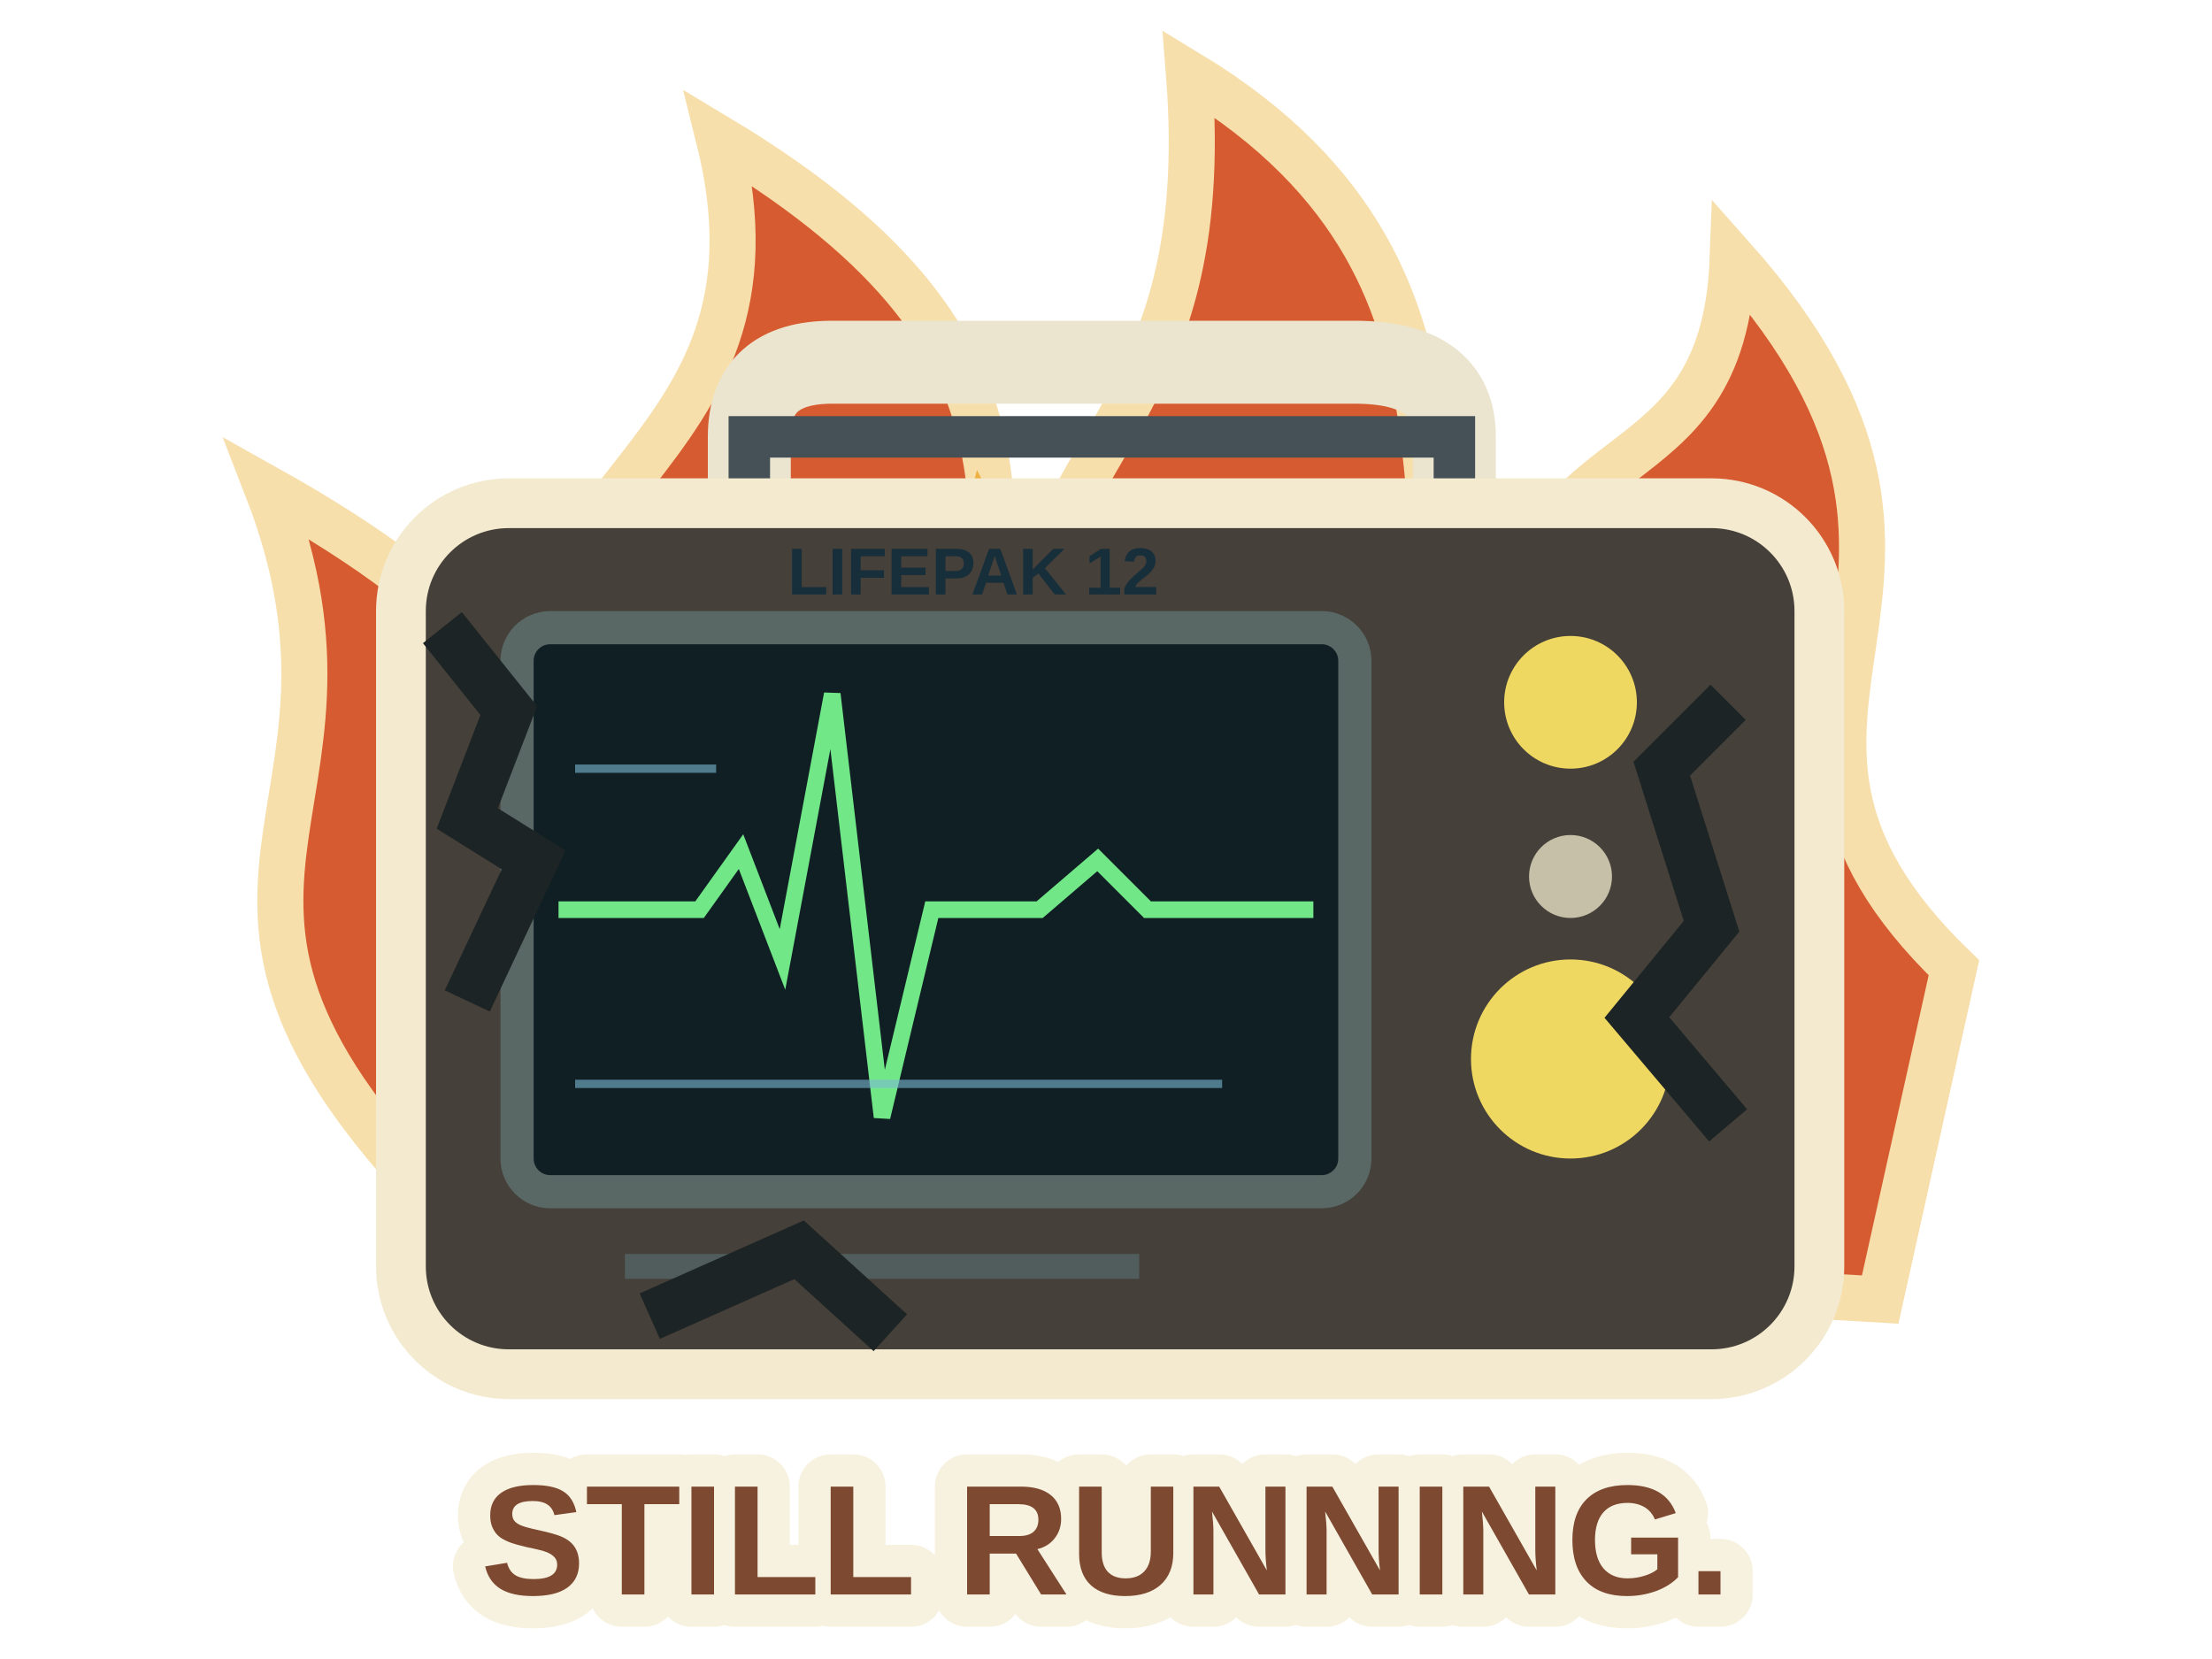
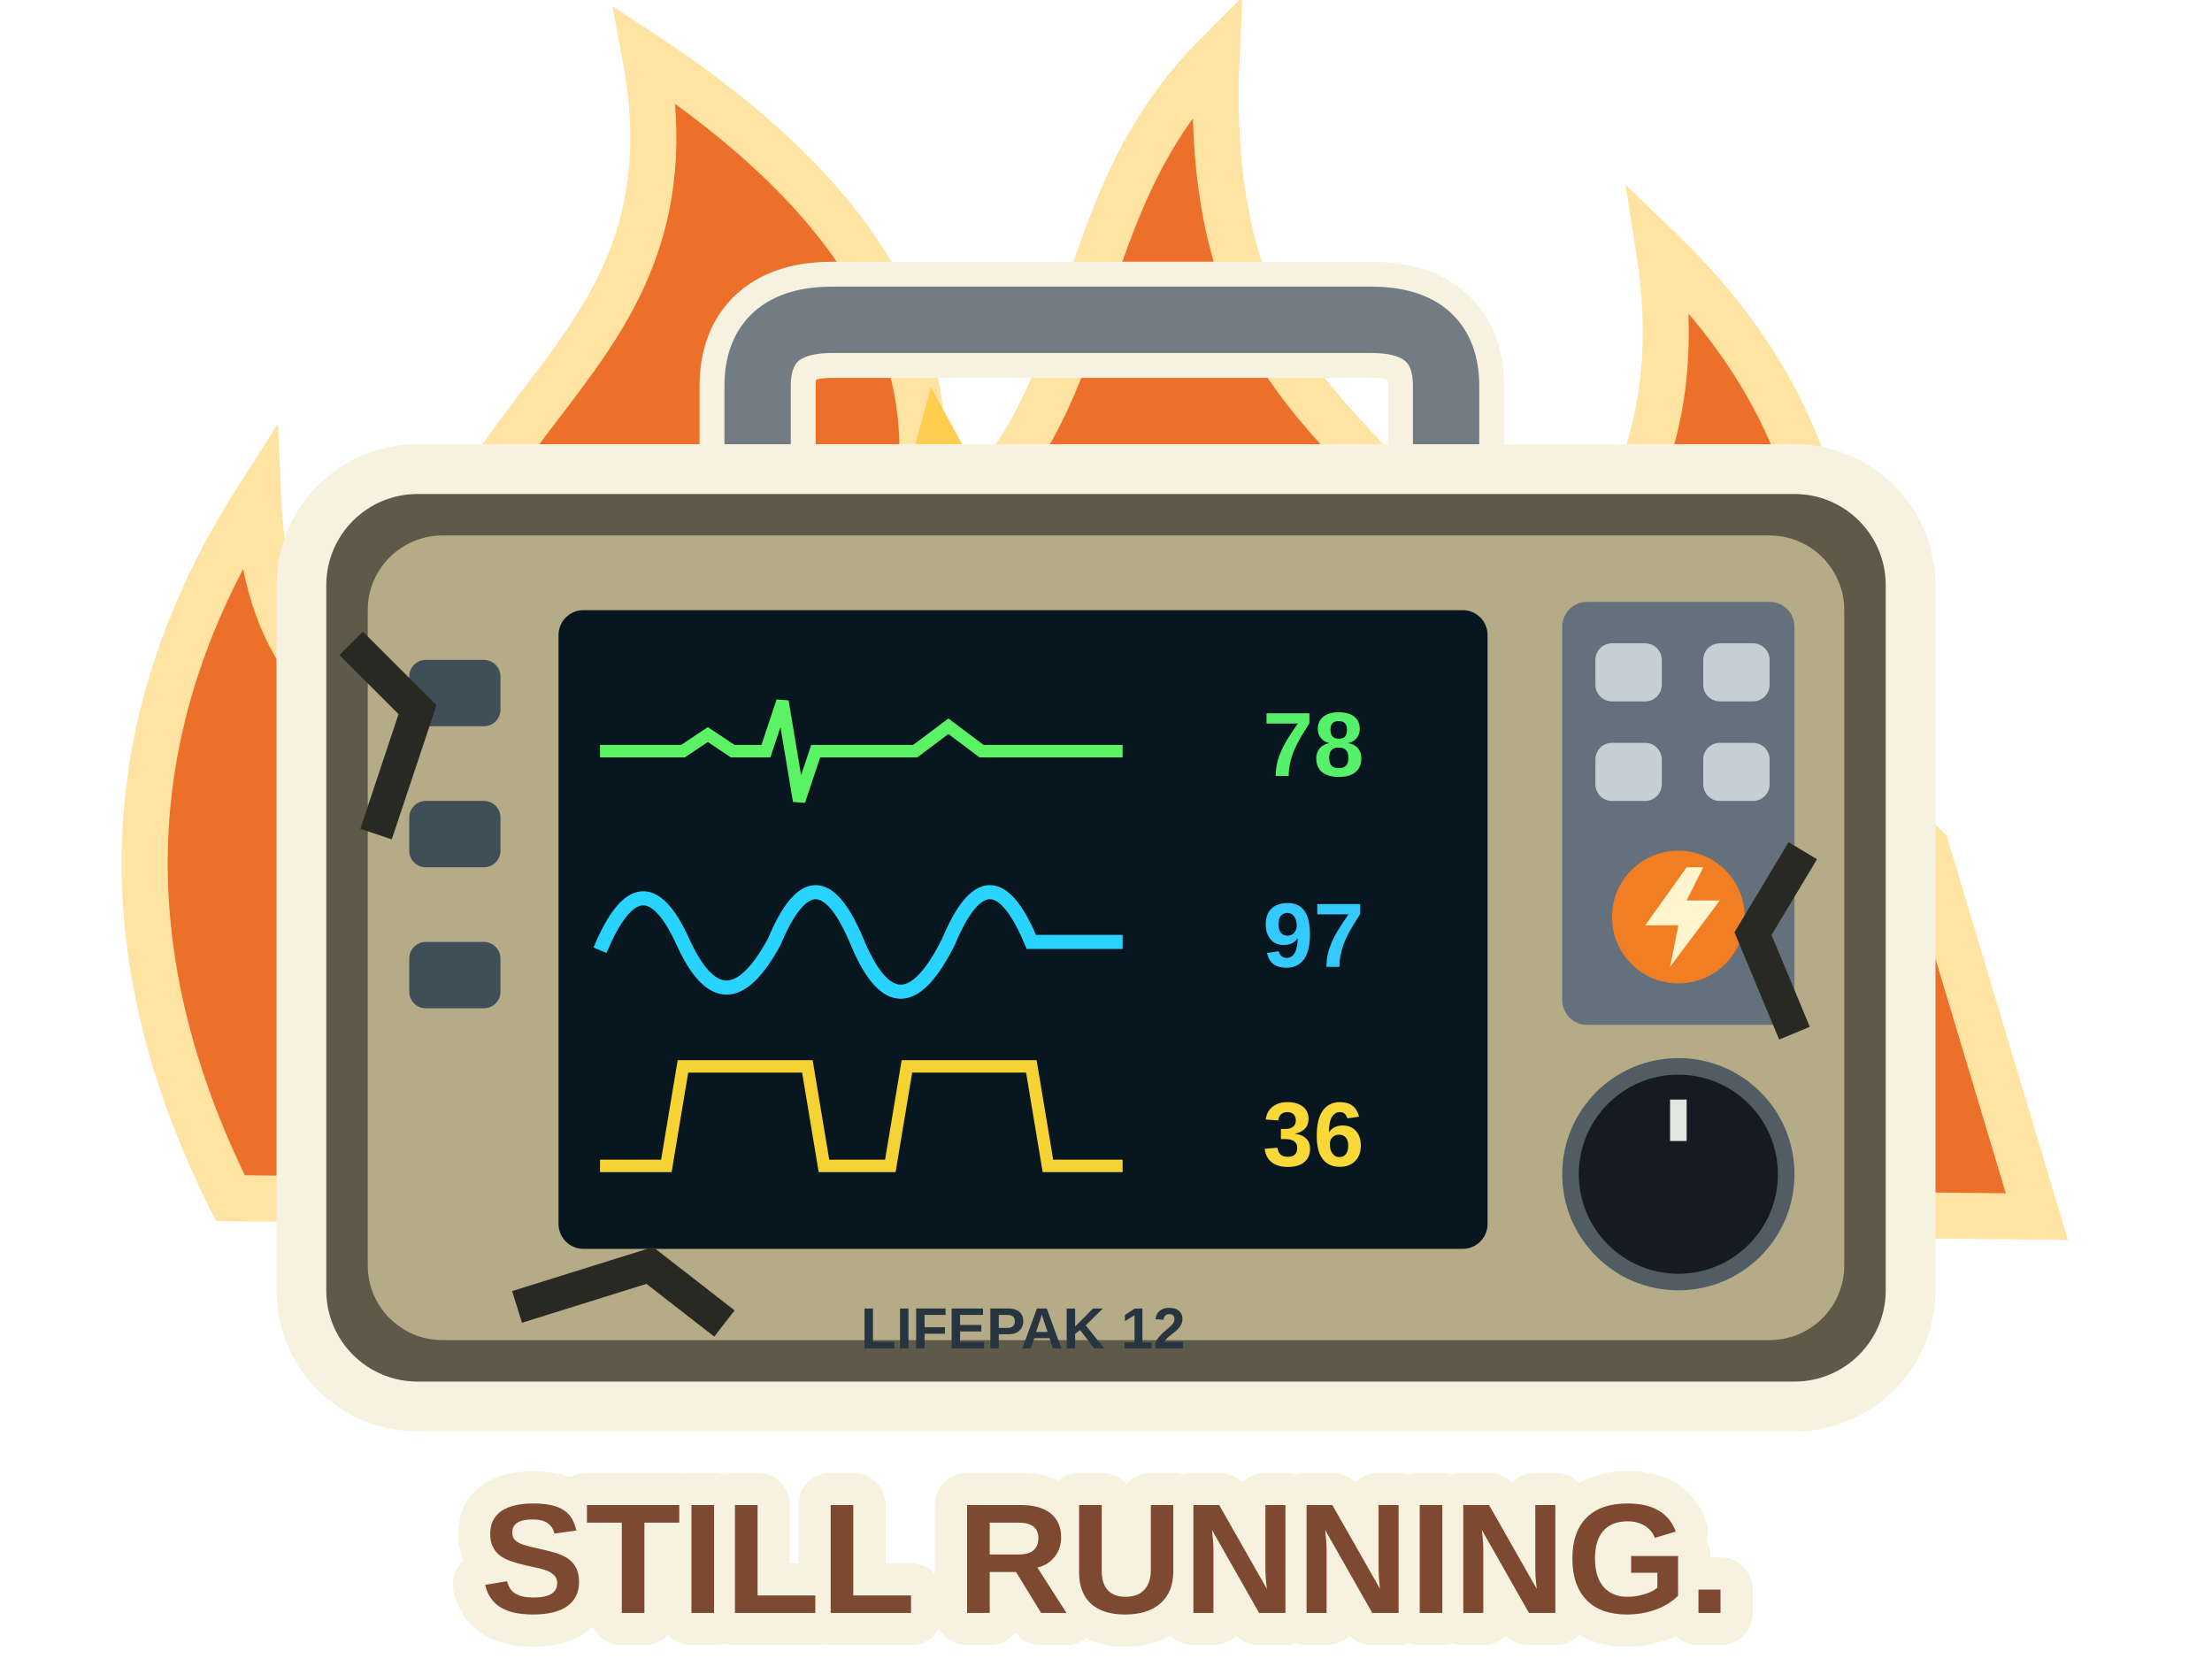
<svg xmlns="http://www.w3.org/2000/svg" viewBox="0 0 240 180">
-   <path d="M49 132C13 96 43 89 29 53q34 19 27 34c-4-35 31-36 22-72 40 24 25 43 33 59 1-26 21-28 18-66 38 23 18 56 34 66 2-29 24-19 25-46 32 36-5 49 24 77l-8 36z" fill="#d75b30" stroke="#f7dfac" stroke-width="5" />
-   <path d="M61 120C30 90 69 87 66 63l26 39 14-51 29 55 32-54 19 66z" fill="#efb044" />
-   <g transform="translate(12 24) scale(.9)">
-     <path d="M77 35v-9q0-9 10-9h63q12 0 12 9v9" fill="none" stroke="#ebe5cf" stroke-width="10" />
-     <path d="M77 35v-9h85v9" fill="none" stroke="#455057" stroke-width="5" />
-     <rect x="35" y="34" width="171" height="105" rx="13" fill="#454039" stroke="#f3ead0" stroke-width="6" />
-     <rect x="49" y="49" width="101" height="68" rx="4" fill="#101f24" stroke="#596765" stroke-width="4" />
-     <path d="M54 83h17l5-7 5 13 6-32 6 51 6-25h13l7-6 6 6h20" fill="none" stroke="#71e788" stroke-width="2" />
-     <path d="M56 104h78M56 66h17" stroke="#7cb9d4" opacity=".6" />
-     <g fill="#efd861">
-       <circle cx="176" cy="58" r="8" />
-       <circle cx="176" cy="101" r="12" />
+   <path d="M25 130Q5 90 28 54q1 24 21 26C40 45 77 43 70 6q38 25 28 55c23-14 16-37 34-55-2 43 25 40 27 65 18-9 24-25 21-44 28 27 13 50 29 65l12 40z" fill="#ed702a" stroke="#ffe3a2" stroke-width="5" />
+   <path d="m43 115 13-44 29 30 16-59 29 53 35-40 22 69z" fill="#ffce50" />
+   <g transform="translate(12 23) scale(.9)">
+     <path d="M78 34V21q0-8 9-8h65q9 0 9 8v13" fill="none" stroke="#f7f2df" stroke-width="14" />
+     <path d="M78 34V21q0-8 9-8h65q9 0 9 8v13" fill="none" stroke="#737c84" stroke-width="8" />
+     <rect x="23" y="31" width="194" height="113" rx="14" fill="#5e5948" stroke="#f7f2df" stroke-width="6" />
+     <rect x="31" y="39" width="178" height="97" rx="9" fill="#b5ac87" />
+     <rect x="54" y="48" width="112" height="77" rx="3" fill="#08161f" />
+     <path d="M59 65h10l3-2 3 2h4l2-6 2 12 2-6h12l4-3 4 3h17" fill="none" stroke="#5bf266" stroke-width="1.5" />
+     <path d="M59 89q5-12 10-1t11 0q5-12 10 0t11 0q5-12 10 0h11" fill="none" stroke="#28d4ff" stroke-width="1.7" />
+     <path d="M59 115h8l2-12h15l2 12h8l2-12h15l2 12h9" fill="none" stroke="#f5d335" stroke-width="1.5" />
+     <text x="145" y="68" text-anchor="middle" font-family="Arial, sans-serif" font-size="11" font-weight="900" fill="#55f16b">78</text>
+     <text x="145" y="91" text-anchor="middle" font-family="Arial, sans-serif" font-size="11" font-weight="900" fill="#34caff">97</text>
+     <text x="145" y="115" text-anchor="middle" font-family="Arial, sans-serif" font-size="11" font-weight="900" fill="#f9d838">36</text>
+     <g fill="#404e58">
+       <rect x="36" y="54" width="11" height="8" rx="2" />
+       <rect x="36" y="71" width="11" height="8" rx="2" />
+       <rect x="36" y="88" width="11" height="8" rx="2" />
    </g>
-     <circle cx="176" cy="79" r="5" fill="#c6c0a8" />
-     <path d="M62 126h62" stroke="#515d5d" stroke-width="3" />
-     <text x="104" y="45" text-anchor="middle" font-family="Arial, sans-serif" font-size="8" font-weight="900" fill="#172e3b">LIFEPAK 12</text>
-     <path d="m40 49 8 10-5 13 8 5-8 17m152-36-8 8 6 19-9 11 11 13M65 132l18-8 11 10" stroke="#1c2425" stroke-width="6" fill="none" />
+     <rect x="175" y="47" width="28" height="51" rx="3" fill="#64717c" />
+     <g fill="#c6d0d3">
+       <rect x="179" y="52" width="8" height="7" rx="2" />
+       <rect x="192" y="52" width="8" height="7" rx="2" />
+       <rect x="179" y="64" width="8" height="7" rx="2" />
+       <rect x="192" y="64" width="8" height="7" rx="2" />
+     </g>
+     <circle cx="189" cy="85" r="8" fill="#f27e23" />
+     <path d="m190 79-5 7h4l-1 5 6-8h-4l2-4" fill="#fff5cf" />
+     <circle cx="189" cy="116" r="13" fill="#151b20" stroke="#515c64" stroke-width="2" />
+     <path d="M189 107v5" stroke="#e3e5df" stroke-width="2" />
+     <text x="110" y="137" text-anchor="middle" font-family="Arial, sans-serif" font-size="7" font-weight="900" fill="#26353f">LIFEPAK 12</text>
+     <path d="m29 52 8 8-5 15m172 2-6 10 5 12M49 132l16-5 9 7" stroke="#292924" stroke-width="4" fill="none" />
  </g>
  <g stroke="#f7f2df" stroke-width="7" stroke-linejoin="round" paint-order="stroke fill">
-     <text x="120" y="173" text-anchor="middle" font-family="Arial, sans-serif" font-size="17" font-weight="900" fill="#7d4931">STILL RUNNING.</text>
+     <text x="120" y="175" text-anchor="middle" font-family="Arial, sans-serif" font-size="17" font-weight="900" fill="#7d4931">STILL RUNNING.</text>
  </g>
</svg>
